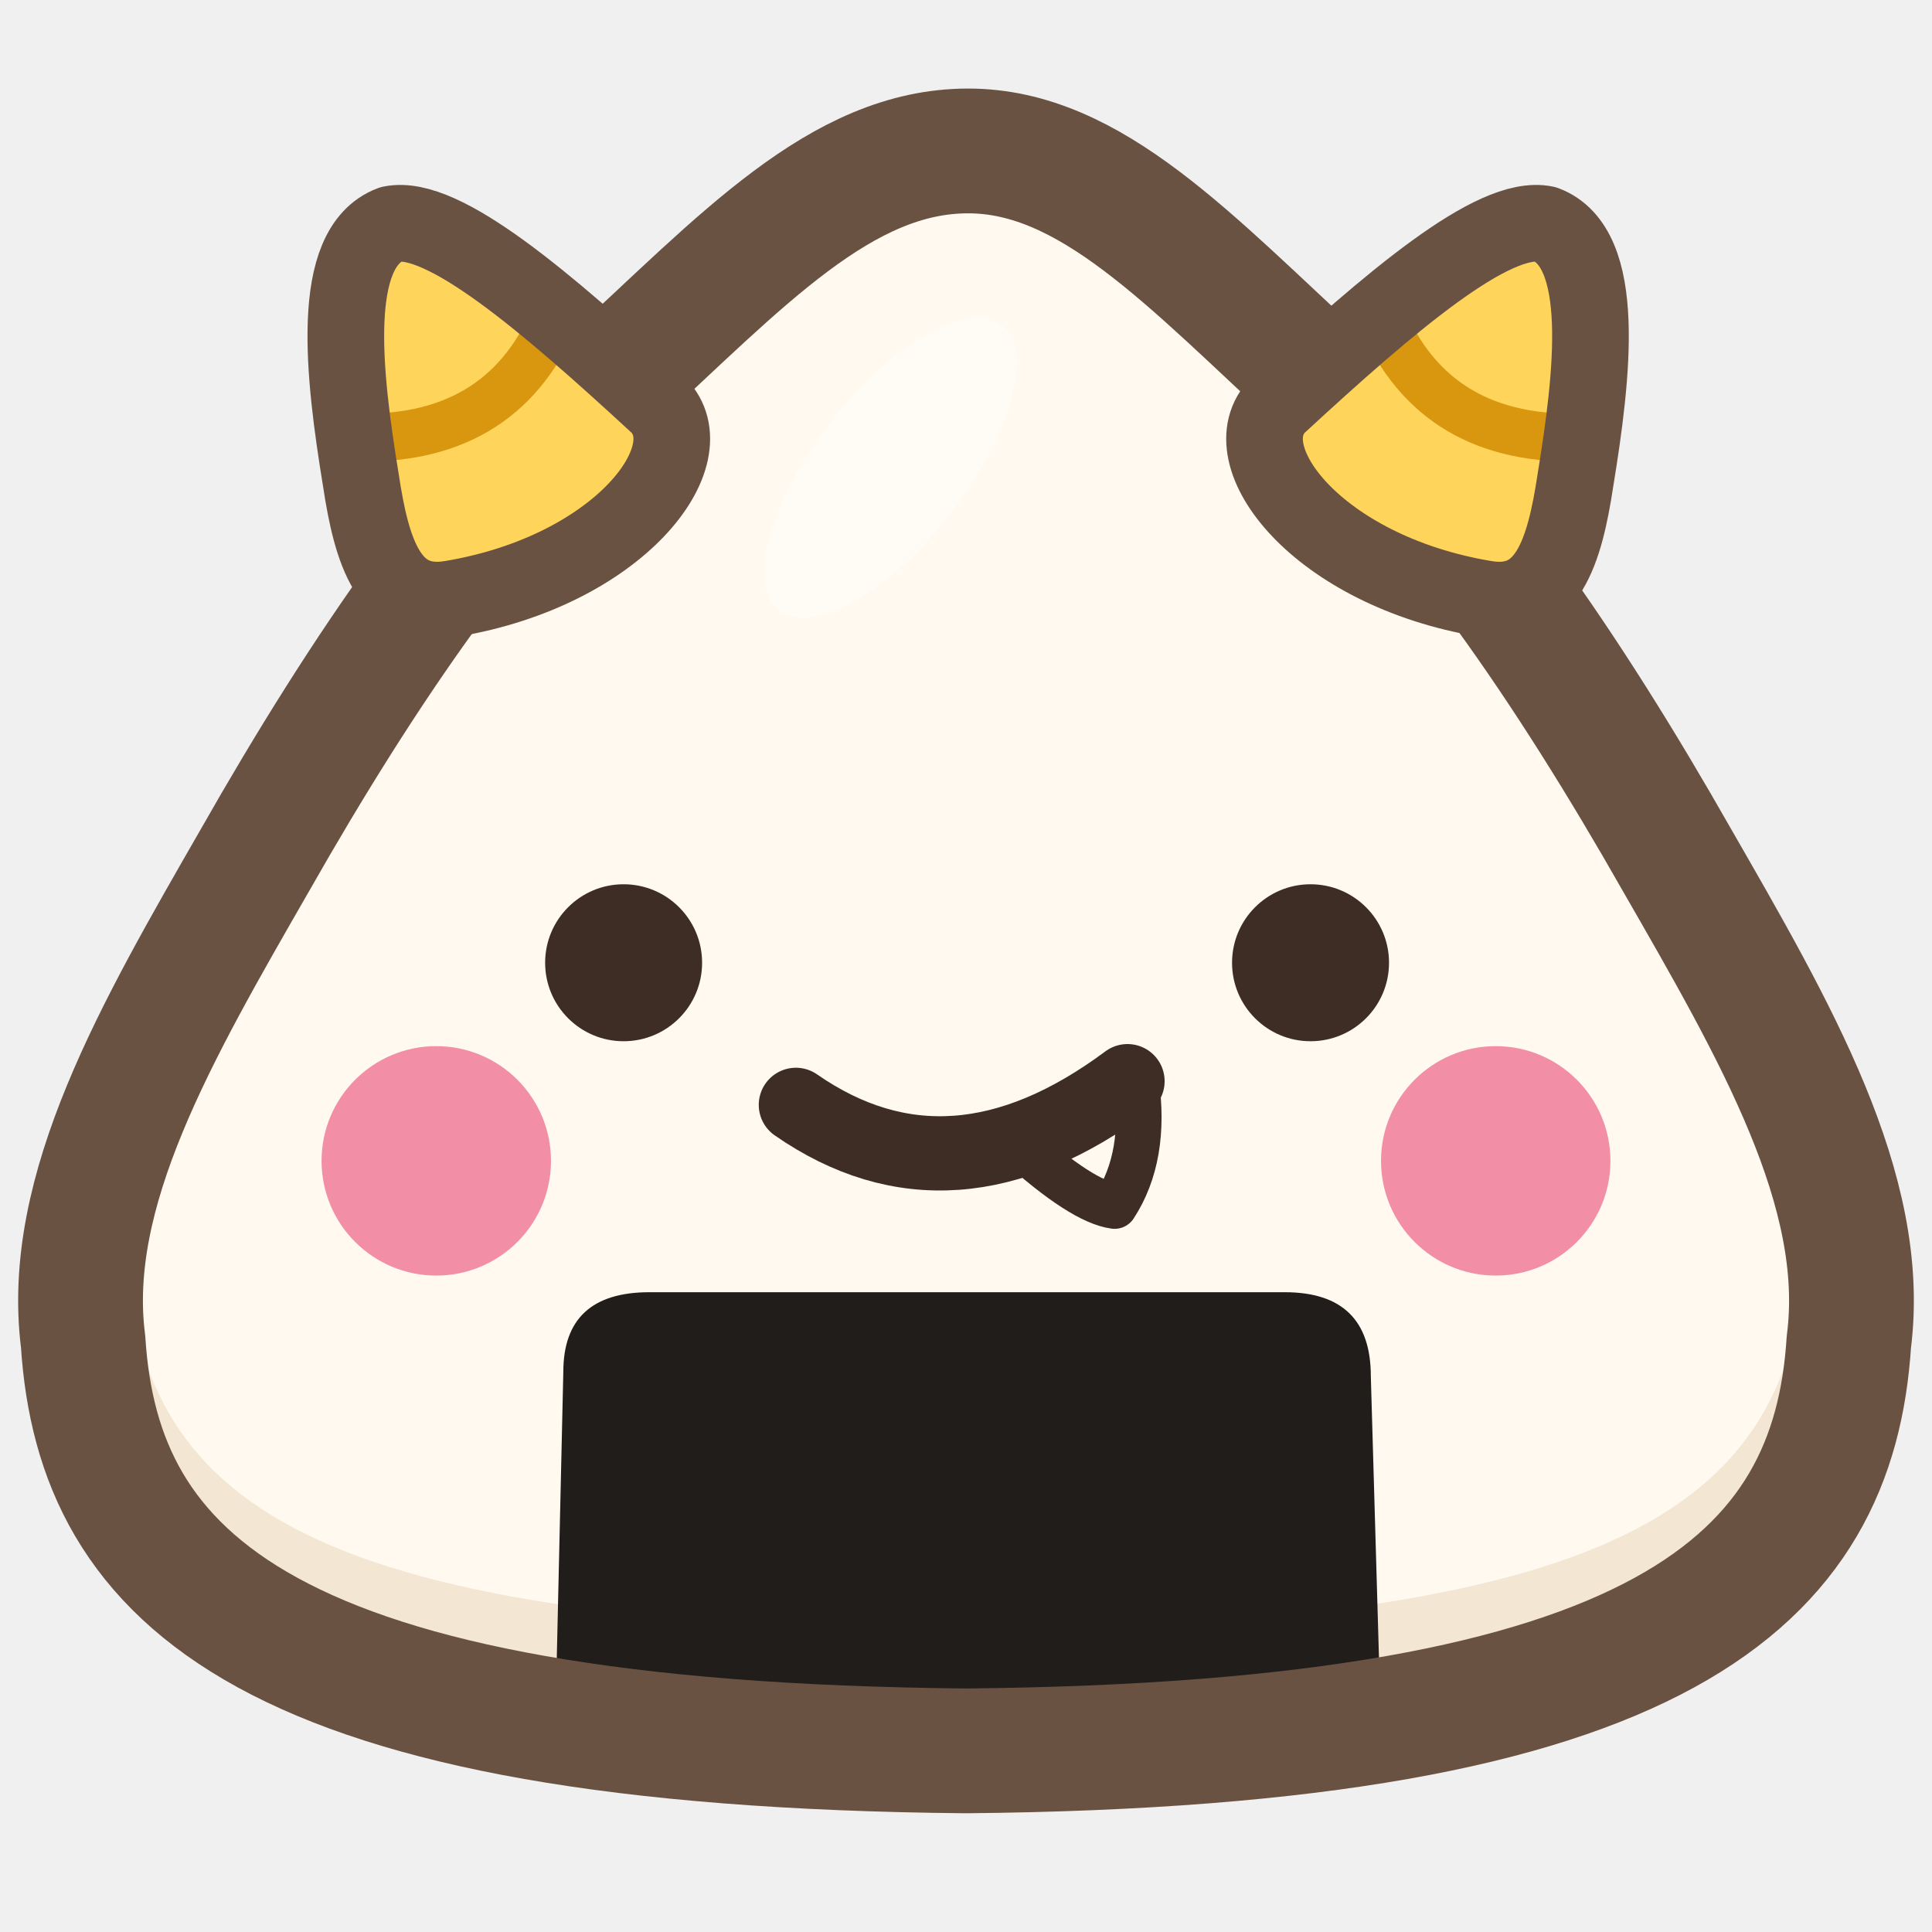
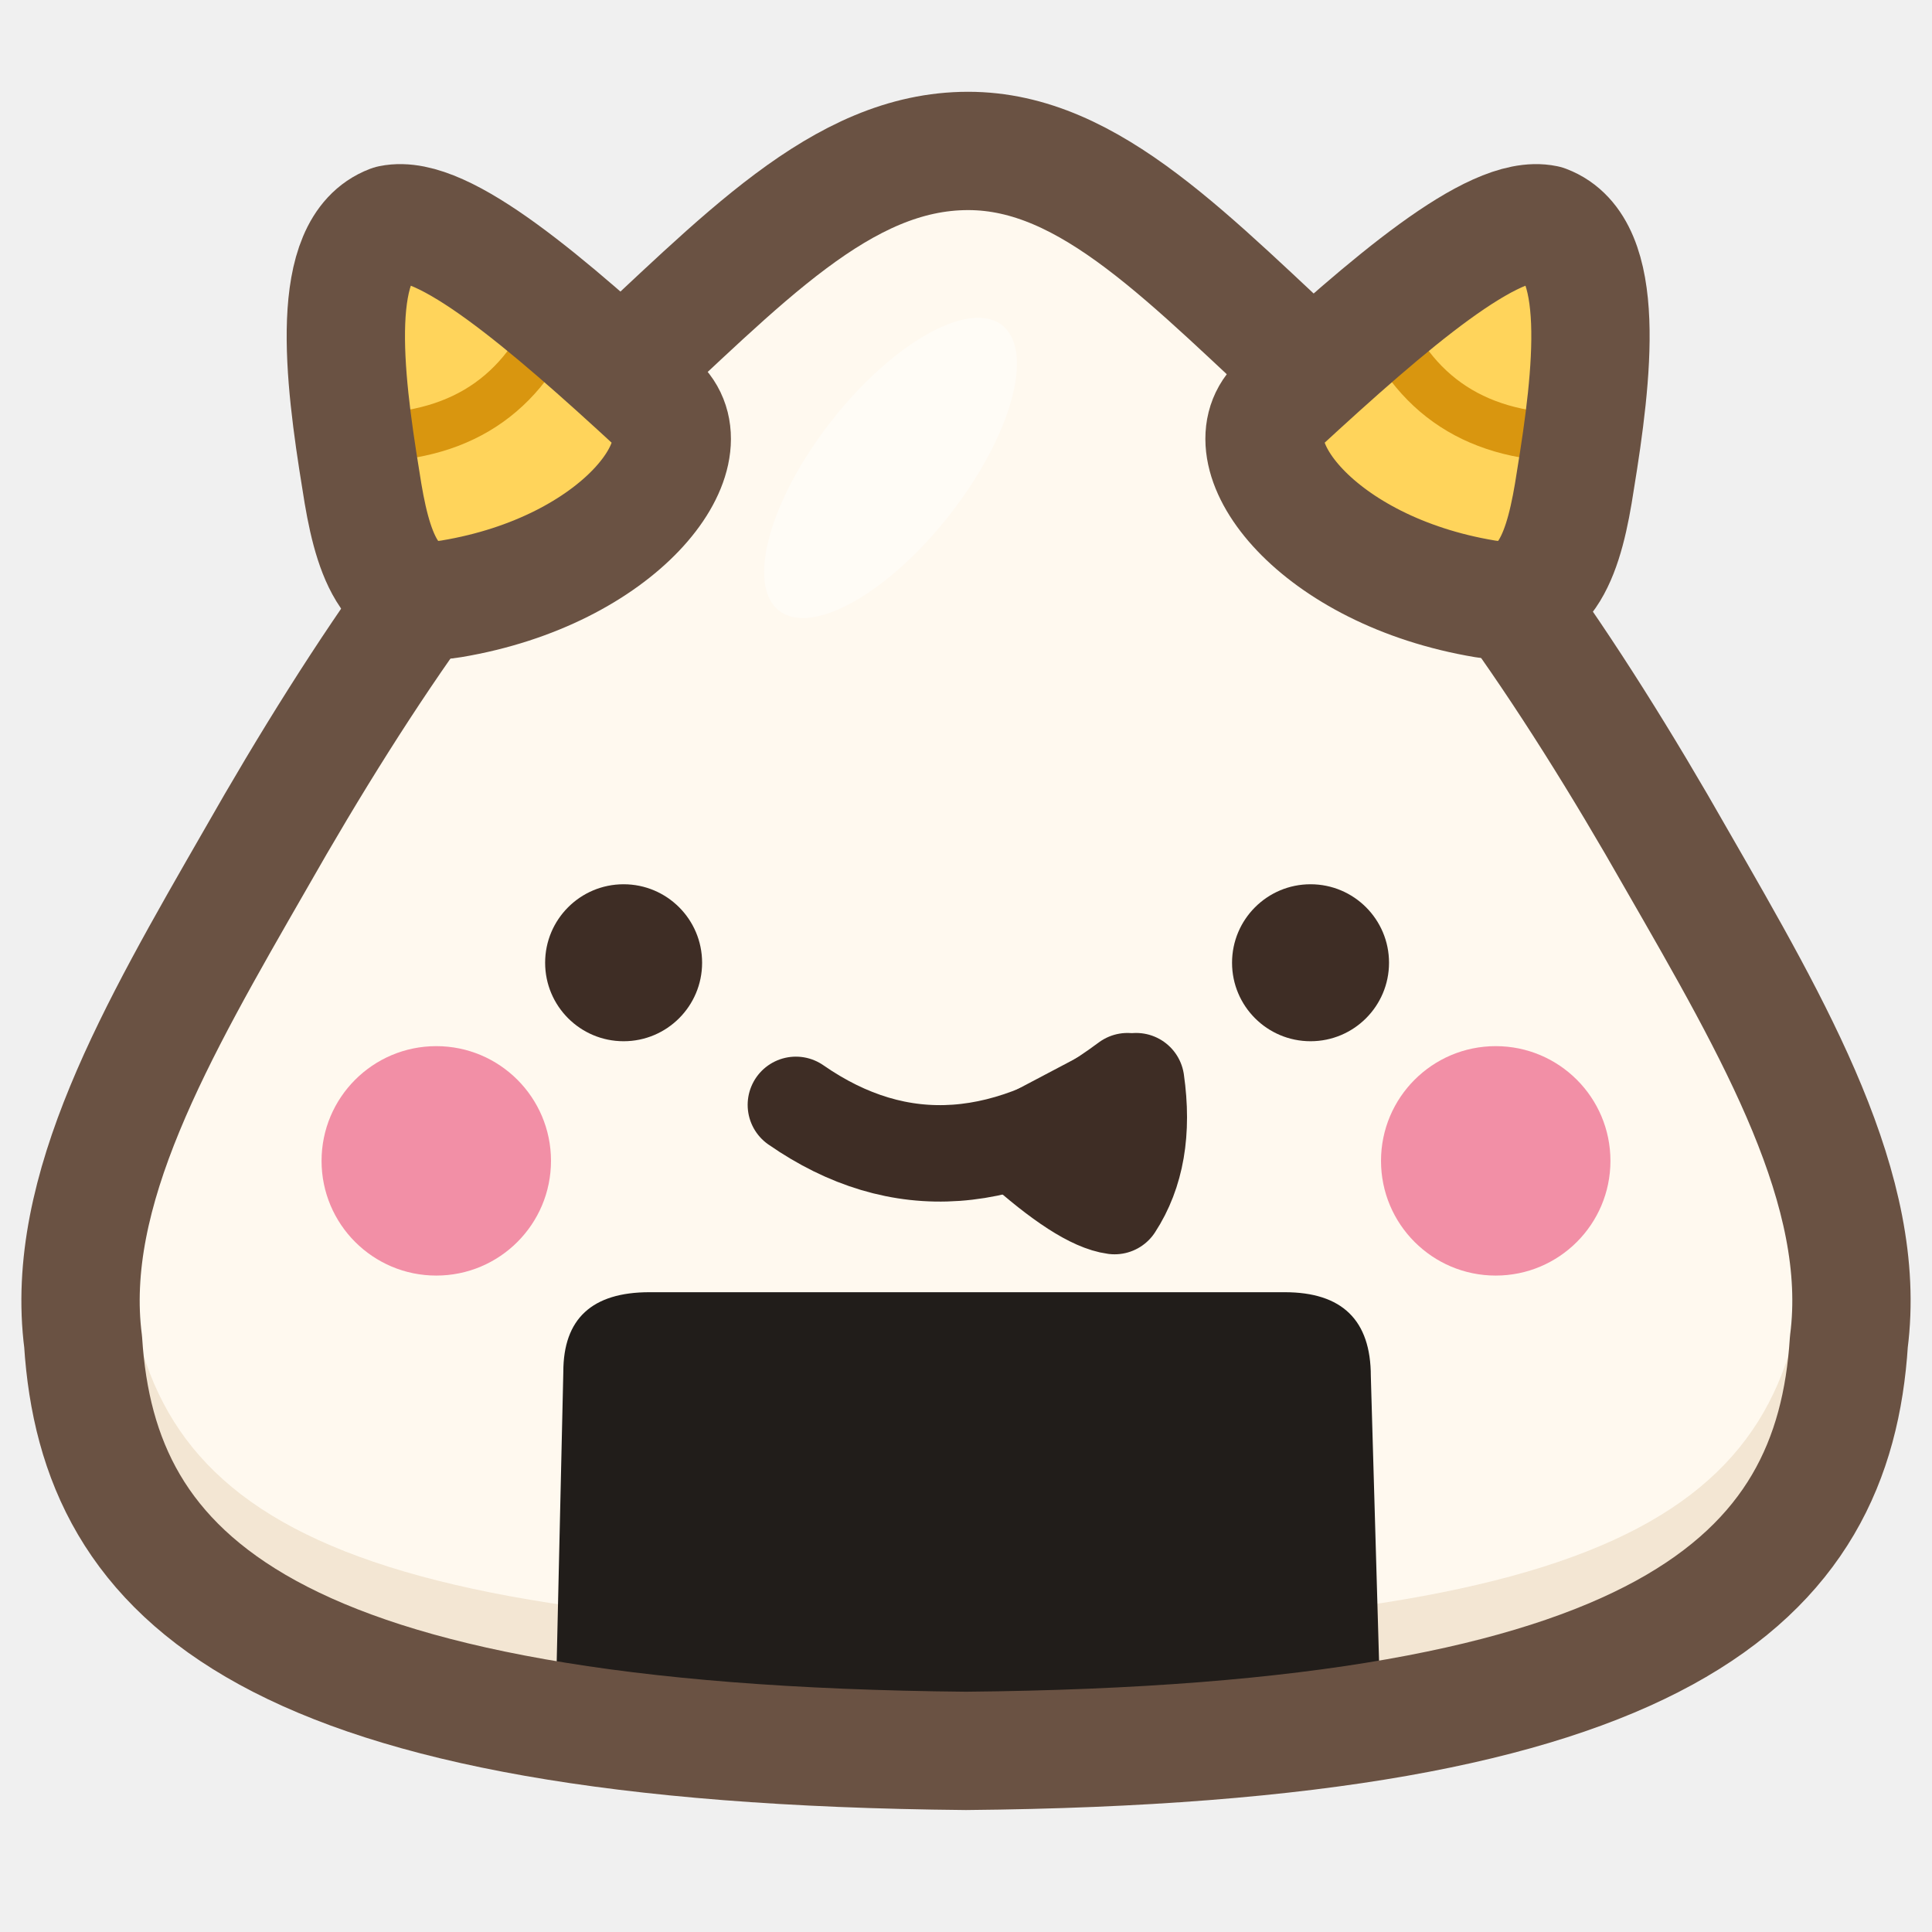
- <svg xmlns="http://www.w3.org/2000/svg" width="48" height="48" viewBox="0 0 128 128" role="img" aria-label="Oni">
+ <svg xmlns="http://www.w3.org/2000/svg" viewBox="0 0 128 128" role="img" aria-label="Oni" width="48" height="48">
  <defs>
    <clipPath id="oni-body">
      <path d="M557 83 C498 83 452 134 390 191 C332 242 276 324 226 412 C180 492 137 566 146 636 C153 746 231 823 556 826 C881 823 959 746 966 636 C975 566 932 492 886 412 C836 324 780 242 722 191 C660 134 614 83 557 83 Z" transform="translate(-15.32167 -1.841184) scale(0.1426649)" />
    </clipPath>
    <clipPath id="oni-horn-left">
      <path d="M289 117 C313 112 361 153 413 201 C436 224 395 278 317 291 C288 296 280 269 275 236 C267 187 260 128 289 117 Z" transform="translate(-15.32167 -1.841184) scale(0.1426649)" />
    </clipPath>
    <clipPath id="oni-horn-right">
      <path d="M825 117 C801 112 753 153 701 201 C678 224 719 278 797 291 C826 296 834 269 839 236 C847 187 854 128 825 117 Z" transform="translate(-15.32167 -1.841184) scale(0.1426649)" />
    </clipPath>
  </defs>
  <g transform="translate(-15.32167 -1.841184) scale(0.1426649)">
    <path d="M557 83 C498 83 452 134 390 191 C332 242 276 324 226 412 C180 492 137 566 146 636 C153 746 231 823 556 826 C881 823 959 746 966 636 C975 566 932 492 886 412 C836 324 780 242 722 191 C660 134 614 83 557 83 Z" fill="#FFF9EF" />
  </g>
  <g clip-path="url(#oni-body)">
    <g transform="translate(-15.32167 -1.841184) scale(0.1426649)">
      <path d="M165 581 C168 710 242 766 556 771 C870 766 944 710 947 581 L985 867 H125 Z" fill="#EEDFC8" opacity=".72" />
      <path d="M365 825 L369 650 Q369 613 409 613 H704 Q744 613 744 652 L749 825 Z" fill="#211D1A" />
    </g>
  </g>
  <g clip-path="url(#oni-body)">
    <ellipse cx="59" cy="31" rx="5" ry="12" transform="rotate(38 59 31)" fill="white" opacity="0.45" />
  </g>
  <g transform="translate(-15.32167 -1.841184) scale(0.1426649)">
-     <path d="M557 83 C498 83 452 134 390 191 C332 242 276 324 226 412 C180 492 137 566 146 636 C153 746 231 823 556 826 C881 823 959 746 966 636 C975 566 932 492 886 412 C836 324 780 242 722 191 C660 134 614 83 557 83 Z" fill="none" stroke="#6A5243" stroke-width="57.945" stroke-linejoin="round" />
+     <path d="M557 83 C498 83 452 134 390 191 C332 242 276 324 226 412 C180 492 137 566 146 636 C153 746 231 823 556 826 C881 823 959 746 966 636 C975 566 932 492 886 412 C836 324 780 242 722 191 C660 134 614 83 557 83 Z" fill="none" stroke="#6A5243" stroke-width="54.943" stroke-linejoin="round" />
    <path d="M289 117 C313 112 361 153 413 201 C436 224 395 278 317 291 C288 296 280 269 275 236 C267 187 260 128 289 117 Z" fill="#FFD45B" />
    <path d="M825 117 C801 112 753 153 701 201 C678 224 719 278 797 291 C826 296 834 269 839 236 C847 187 854 128 825 117 Z" fill="#FFD45B" />
  </g>
  <g clip-path="url(#oni-horn-left)">
-     <path d="M270 216 Q340 219 365 160" transform="translate(-15.32167 -1.841184) scale(0.1426649)" fill="none" stroke="#D9960F" stroke-width="22.249" />
+     <path d="M270 216 Q340 219 365 160" transform="translate(-15.32167 -1.841184) scale(0.1426649)" fill="none" stroke="#D9960F" stroke-width="22.395" />
  </g>
  <g clip-path="url(#oni-horn-right)">
-     <path d="M844 216 Q774 219 749 160" transform="translate(-15.32167 -1.841184) scale(0.1426649)" fill="none" stroke="#D9960F" stroke-width="22.249" />
+     <path d="M844 216 Q774 219 749 160" transform="translate(-15.32167 -1.841184) scale(0.1426649)" fill="none" stroke="#D9960F" stroke-width="22.395" />
  </g>
  <g transform="translate(-15.32167 -1.841184) scale(0.1426649)">
-     <path d="M289 117 C313 112 361 153 413 201 C436 224 395 278 317 291 C288 296 280 269 275 236 C267 187 260 128 289 117 Z" fill="none" stroke="#6A5243" stroke-width="35.598" stroke-linejoin="round" />
-     <path d="M825 117 C801 112 753 153 701 201 C678 224 719 278 797 291 C826 296 834 269 839 236 C847 187 854 128 825 117 Z" fill="none" stroke="#6A5243" stroke-width="35.598" stroke-linejoin="round" />
+     <path d="M289 117 C313 112 361 153 413 201 C436 224 395 278 317 291 C288 296 280 269 275 236 C267 187 260 128 289 117 Z" fill="none" stroke="#6A5243" stroke-width="54.943" stroke-linejoin="round" />
+     <path d="M825 117 C801 112 753 153 701 201 C678 224 719 278 797 291 C826 296 834 269 839 236 C847 187 854 128 825 117 Z" fill="none" stroke="#6A5243" stroke-width="54.943" stroke-linejoin="round" />
    <circle cx="397" cy="460" r="36.449" fill="#3E2D25" />
    <circle cx="716" cy="460" r="36.449" fill="#3E2D25" />
    <circle cx="310" cy="552" r="53.272" fill="#F28FA6" />
    <circle cx="802" cy="552" r="53.272" fill="#F28FA6" />
-     <path d="M580 544 Q610 571 625 573 Q640 550 635 515 Z" fill="#FFF9EF" stroke="#3E2D25" stroke-width="21.136" stroke-linejoin="round" />
-     <path d="M477 526 Q549 576 631 515" fill="none" stroke="#3E2D25" stroke-width="34.485" stroke-linecap="round" />
+     <path d="M580 544 Q610 571 625 573 Q640 550 635 515 Z" fill="#FFF9EF" stroke="#3E2D25" stroke-width="44.791" stroke-linejoin="round" />
+     <path d="M477 526 Q549 576 631 515" fill="none" stroke="#3E2D25" stroke-width="44.791" stroke-linecap="round" />
  </g>
</svg>
